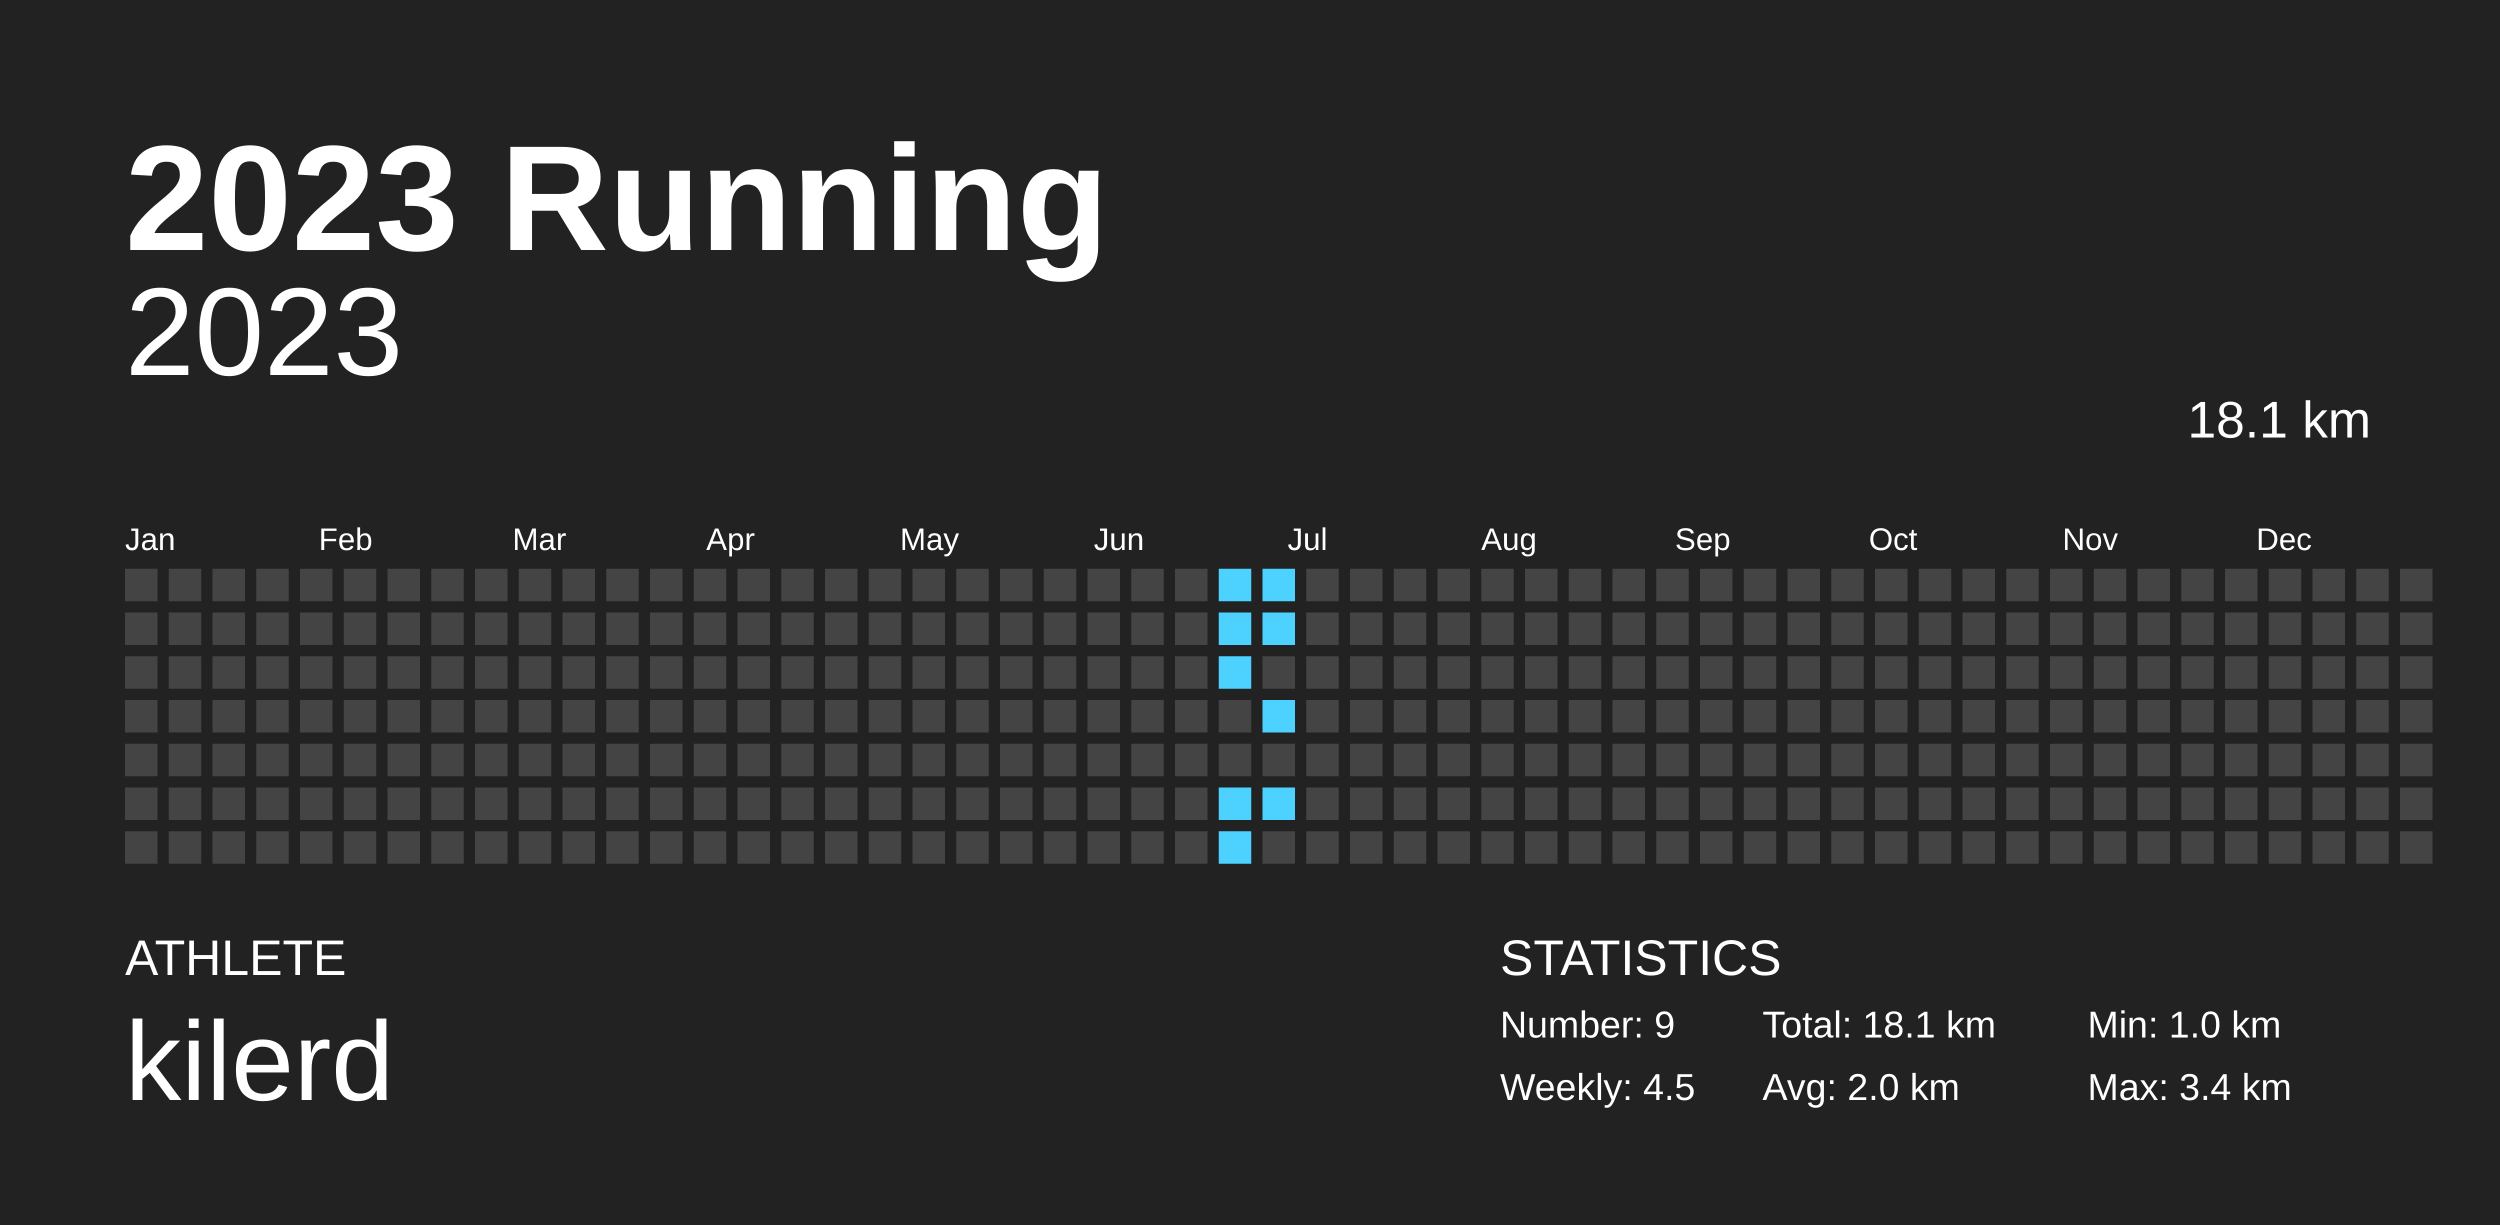
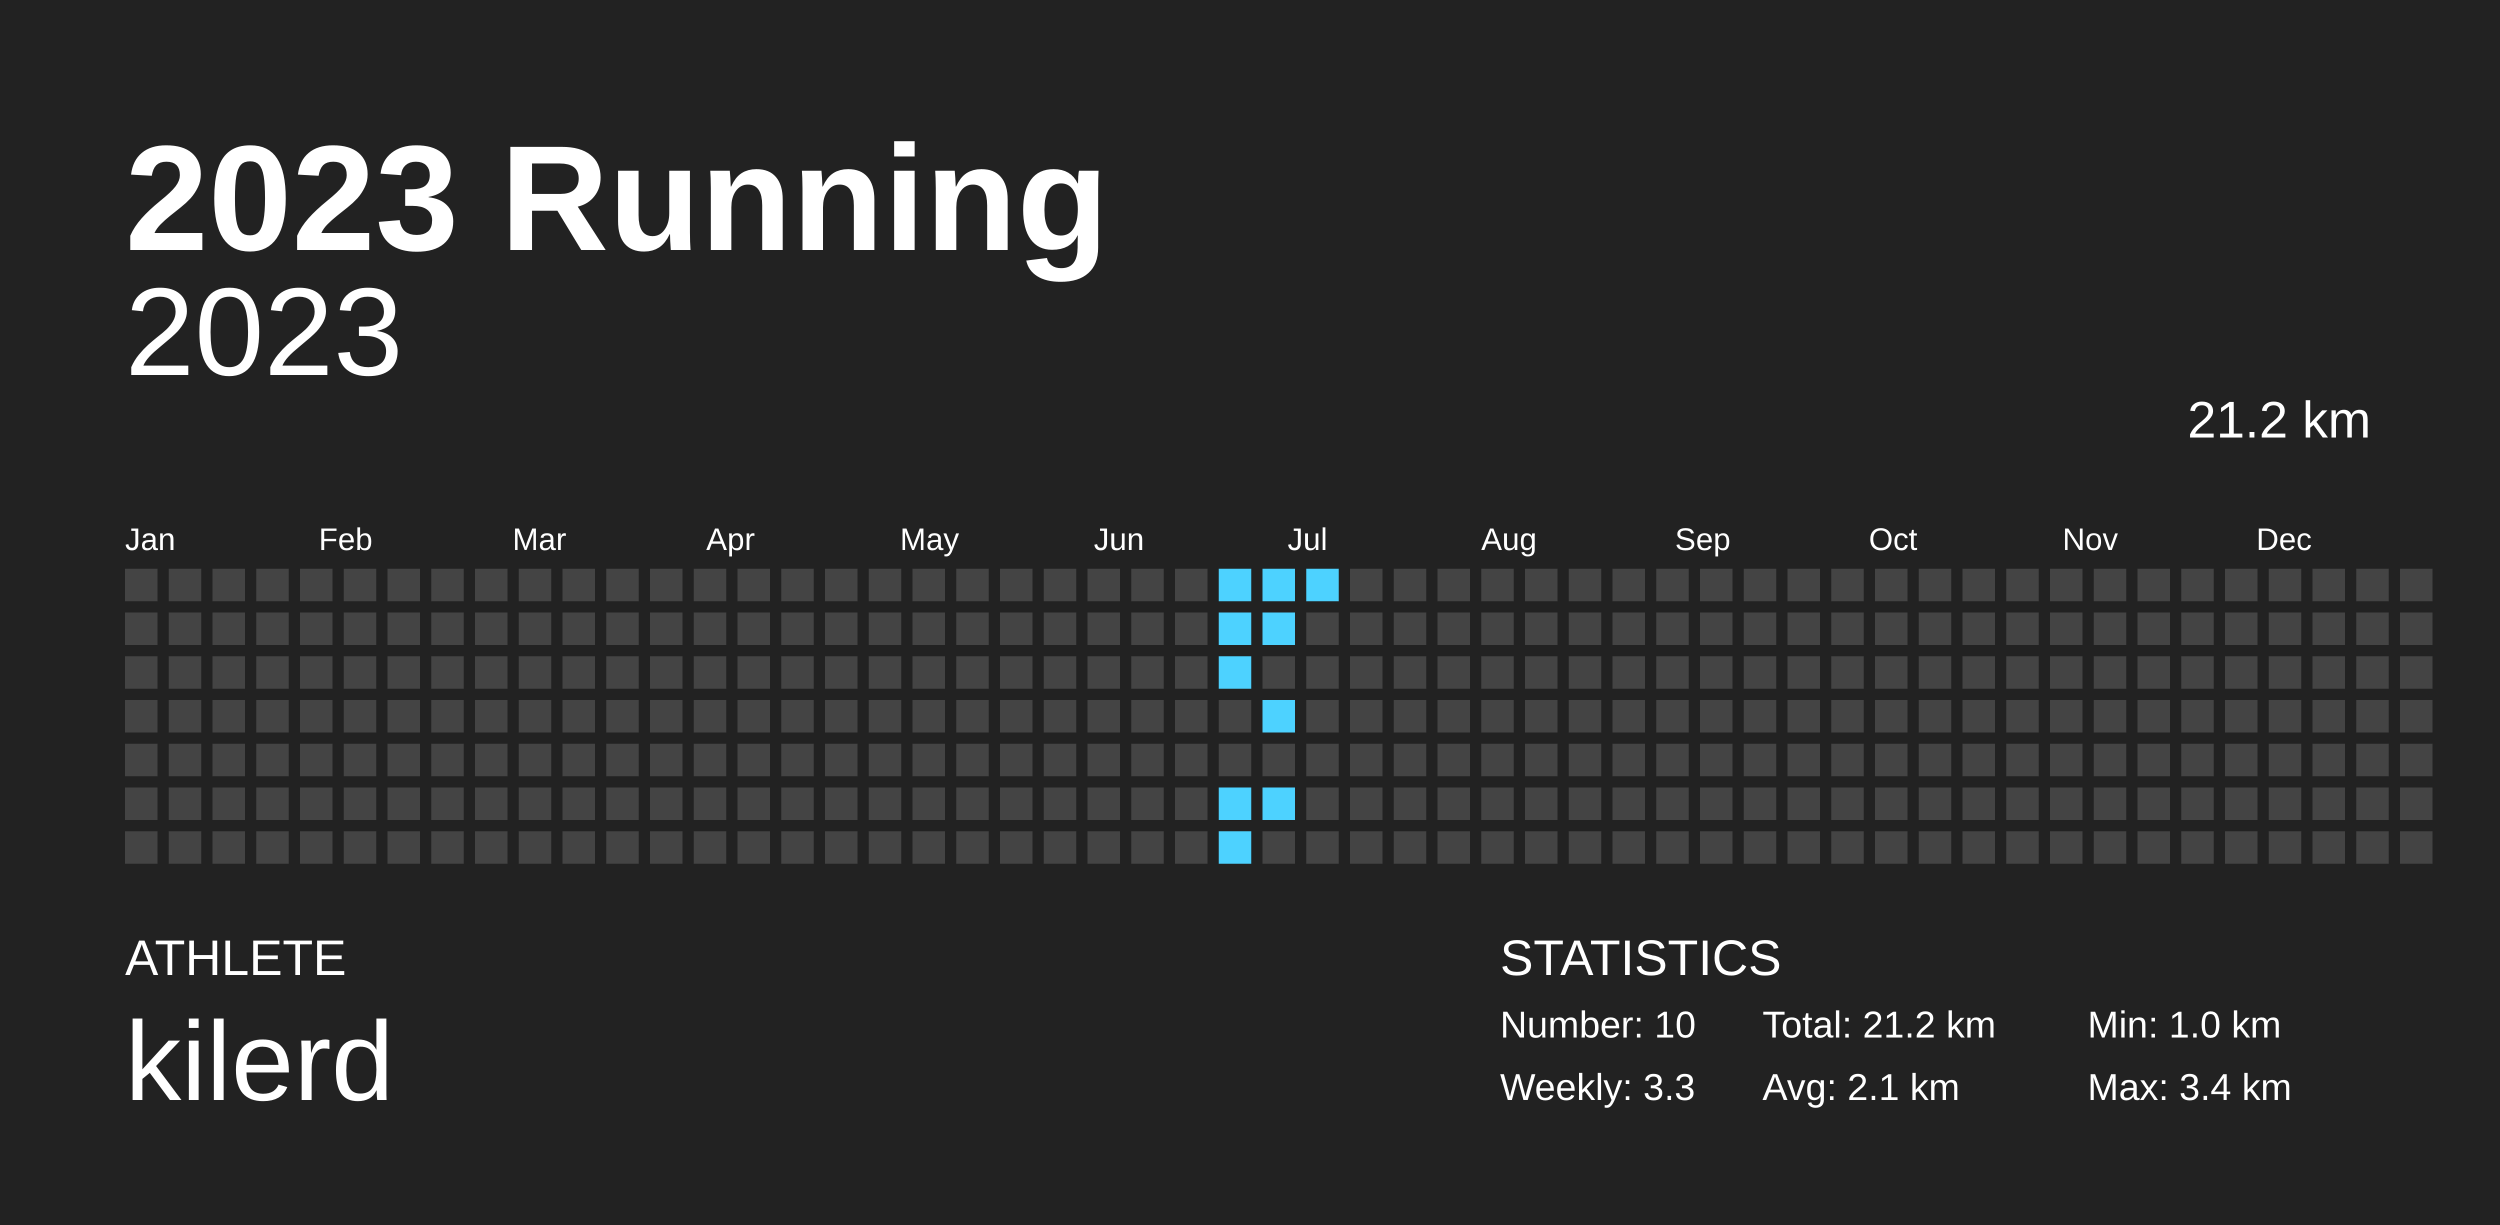
<svg xmlns="http://www.w3.org/2000/svg" baseProfile="full" height="98mm" version="1.1" viewBox="0,0,200,98" width="200mm">
  <defs />
  <rect fill="#222222" height="98" width="200" x="0" y="0" />
  <text fill="#FFFFFF" style="font-size:12px; font-family:Arial; font-weight:bold;" x="10" y="20">2023 Running</text>
  <text fill="#FFFFFF" style="font-size:4px; font-family:Arial" x="10" y="78">ATHLETE</text>
  <text fill="#FFFFFF" style="font-size:9px; font-family:Arial" x="10" y="88">kilerd</text>
  <text fill="#FFFFFF" style="font-size:4px; font-family:Arial" x="120" y="78">STATISTICS</text>
-   <text fill="#FFFFFF" style="font-size:3px; font-family:Arial" x="120" y="83">Number: 9</text>
-   <text fill="#FFFFFF" style="font-size:3px; font-family:Arial" x="120" y="88">Weekly: 4.5</text>
-   <text fill="#FFFFFF" style="font-size:3px; font-family:Arial" x="141" y="83">Total: 18.1 km</text>
-   <text fill="#FFFFFF" style="font-size:3px; font-family:Arial" x="141" y="88">Avg: 2.0 km</text>
+   <text fill="#FFFFFF" style="font-size:3px; font-family:Arial" x="120" y="83">Number: 10</text>
+   <text fill="#FFFFFF" style="font-size:3px; font-family:Arial" x="120" y="88">Weekly: 3.3</text>
+   <text fill="#FFFFFF" style="font-size:3px; font-family:Arial" x="141" y="83">Total: 21.2 km</text>
+   <text fill="#FFFFFF" style="font-size:3px; font-family:Arial" x="141" y="88">Avg: 2.1 km</text>
  <text fill="#FFFFFF" style="font-size:3px; font-family:Arial" x="167" y="83">Min: 1.0 km</text>
  <text fill="#FFFFFF" style="font-size:3px; font-family:Arial" x="167" y="88">Max: 3.4 km</text>
  <text alignment-baseline="hanging" fill="#FFFFFF" style="font-size:10.0px; font-family:Arial;" x="10" y="30">2023</text>
-   <text alignment-baseline="hanging" fill="#FFFFFF" style="font-size:4.125px; font-family:Arial;" x="175" y="35">18.1 km</text>
+   <text alignment-baseline="hanging" fill="#FFFFFF" style="font-size:4.125px; font-family:Arial;" x="175" y="35">21.2 km</text>
  <text fill="#FFFFFF" style="font-size:2.5px; font-family:Arial" x="10.0" y="44">Jan</text>
  <text fill="#FFFFFF" style="font-size:2.5px; font-family:Arial" x="25.5" y="44">Feb</text>
  <text fill="#FFFFFF" style="font-size:2.5px; font-family:Arial" x="41.0" y="44">Mar</text>
  <text fill="#FFFFFF" style="font-size:2.5px; font-family:Arial" x="56.5" y="44">Apr</text>
  <text fill="#FFFFFF" style="font-size:2.5px; font-family:Arial" x="72.0" y="44">May</text>
  <text fill="#FFFFFF" style="font-size:2.5px; font-family:Arial" x="87.5" y="44">Jun</text>
  <text fill="#FFFFFF" style="font-size:2.5px; font-family:Arial" x="103.0" y="44">Jul</text>
  <text fill="#FFFFFF" style="font-size:2.5px; font-family:Arial" x="118.5" y="44">Aug</text>
  <text fill="#FFFFFF" style="font-size:2.5px; font-family:Arial" x="134.0" y="44">Sep</text>
  <text fill="#FFFFFF" style="font-size:2.5px; font-family:Arial" x="149.5" y="44">Oct</text>
  <text fill="#FFFFFF" style="font-size:2.5px; font-family:Arial" x="165.0" y="44">Nov</text>
  <text fill="#FFFFFF" style="font-size:2.5px; font-family:Arial" x="180.5" y="44">Dec</text>
  <rect fill="#444444" height="2.6" width="2.6" x="10.0" y="45.5" />
  <rect fill="#444444" height="2.6" width="2.6" x="10.0" y="49.0" />
  <rect fill="#444444" height="2.6" width="2.6" x="10.0" y="52.5" />
  <rect fill="#444444" height="2.6" width="2.6" x="10.0" y="56.0" />
  <rect fill="#444444" height="2.6" width="2.6" x="10.0" y="59.5" />
  <rect fill="#444444" height="2.6" width="2.6" x="10.0" y="63.0" />
  <rect fill="#444444" height="2.6" width="2.6" x="10.0" y="66.5" />
  <rect fill="#444444" height="2.6" width="2.6" x="13.5" y="45.5" />
  <rect fill="#444444" height="2.6" width="2.6" x="13.5" y="49.0" />
  <rect fill="#444444" height="2.6" width="2.6" x="13.5" y="52.5" />
  <rect fill="#444444" height="2.6" width="2.6" x="13.5" y="56.0" />
  <rect fill="#444444" height="2.6" width="2.6" x="13.5" y="59.5" />
  <rect fill="#444444" height="2.6" width="2.6" x="13.5" y="63.0" />
  <rect fill="#444444" height="2.6" width="2.6" x="13.5" y="66.5" />
  <rect fill="#444444" height="2.6" width="2.6" x="17.0" y="45.5" />
  <rect fill="#444444" height="2.6" width="2.6" x="17.0" y="49.0" />
  <rect fill="#444444" height="2.6" width="2.6" x="17.0" y="52.5" />
  <rect fill="#444444" height="2.6" width="2.6" x="17.0" y="56.0" />
  <rect fill="#444444" height="2.6" width="2.6" x="17.0" y="59.5" />
  <rect fill="#444444" height="2.6" width="2.6" x="17.0" y="63.0" />
  <rect fill="#444444" height="2.6" width="2.6" x="17.0" y="66.5" />
  <rect fill="#444444" height="2.6" width="2.6" x="20.5" y="45.5" />
  <rect fill="#444444" height="2.6" width="2.6" x="20.5" y="49.0" />
  <rect fill="#444444" height="2.6" width="2.6" x="20.5" y="52.5" />
  <rect fill="#444444" height="2.6" width="2.6" x="20.5" y="56.0" />
  <rect fill="#444444" height="2.6" width="2.6" x="20.5" y="59.5" />
  <rect fill="#444444" height="2.6" width="2.6" x="20.5" y="63.0" />
  <rect fill="#444444" height="2.6" width="2.6" x="20.5" y="66.5" />
  <rect fill="#444444" height="2.6" width="2.6" x="24.0" y="45.5" />
  <rect fill="#444444" height="2.6" width="2.6" x="24.0" y="49.0" />
  <rect fill="#444444" height="2.6" width="2.6" x="24.0" y="52.5" />
  <rect fill="#444444" height="2.6" width="2.6" x="24.0" y="56.0" />
  <rect fill="#444444" height="2.6" width="2.6" x="24.0" y="59.5" />
  <rect fill="#444444" height="2.6" width="2.6" x="24.0" y="63.0" />
  <rect fill="#444444" height="2.6" width="2.6" x="24.0" y="66.5" />
  <rect fill="#444444" height="2.6" width="2.6" x="27.5" y="45.5" />
  <rect fill="#444444" height="2.6" width="2.6" x="27.5" y="49.0" />
  <rect fill="#444444" height="2.6" width="2.6" x="27.5" y="52.5" />
  <rect fill="#444444" height="2.6" width="2.6" x="27.5" y="56.0" />
  <rect fill="#444444" height="2.6" width="2.6" x="27.5" y="59.5" />
  <rect fill="#444444" height="2.6" width="2.6" x="27.5" y="63.0" />
  <rect fill="#444444" height="2.6" width="2.6" x="27.5" y="66.5" />
  <rect fill="#444444" height="2.6" width="2.6" x="31.0" y="45.5" />
  <rect fill="#444444" height="2.6" width="2.6" x="31.0" y="49.0" />
  <rect fill="#444444" height="2.6" width="2.6" x="31.0" y="52.5" />
  <rect fill="#444444" height="2.6" width="2.6" x="31.0" y="56.0" />
  <rect fill="#444444" height="2.6" width="2.6" x="31.0" y="59.5" />
  <rect fill="#444444" height="2.6" width="2.6" x="31.0" y="63.0" />
  <rect fill="#444444" height="2.6" width="2.6" x="31.0" y="66.5" />
  <rect fill="#444444" height="2.6" width="2.6" x="34.5" y="45.5" />
  <rect fill="#444444" height="2.6" width="2.6" x="34.5" y="49.0" />
  <rect fill="#444444" height="2.6" width="2.6" x="34.5" y="52.5" />
  <rect fill="#444444" height="2.6" width="2.6" x="34.5" y="56.0" />
  <rect fill="#444444" height="2.6" width="2.6" x="34.5" y="59.5" />
  <rect fill="#444444" height="2.6" width="2.6" x="34.5" y="63.0" />
  <rect fill="#444444" height="2.6" width="2.6" x="34.5" y="66.5" />
  <rect fill="#444444" height="2.6" width="2.6" x="38.0" y="45.5" />
  <rect fill="#444444" height="2.6" width="2.6" x="38.0" y="49.0" />
  <rect fill="#444444" height="2.6" width="2.6" x="38.0" y="52.5" />
  <rect fill="#444444" height="2.6" width="2.6" x="38.0" y="56.0" />
  <rect fill="#444444" height="2.6" width="2.6" x="38.0" y="59.5" />
  <rect fill="#444444" height="2.6" width="2.6" x="38.0" y="63.0" />
  <rect fill="#444444" height="2.6" width="2.6" x="38.0" y="66.5" />
  <rect fill="#444444" height="2.6" width="2.6" x="41.5" y="45.5" />
  <rect fill="#444444" height="2.6" width="2.6" x="41.5" y="49.0" />
  <rect fill="#444444" height="2.6" width="2.6" x="41.5" y="52.5" />
  <rect fill="#444444" height="2.6" width="2.6" x="41.5" y="56.0" />
  <rect fill="#444444" height="2.6" width="2.6" x="41.5" y="59.5" />
  <rect fill="#444444" height="2.6" width="2.6" x="41.5" y="63.0" />
  <rect fill="#444444" height="2.6" width="2.6" x="41.5" y="66.5" />
  <rect fill="#444444" height="2.6" width="2.6" x="45.0" y="45.5" />
  <rect fill="#444444" height="2.6" width="2.6" x="45.0" y="49.0" />
  <rect fill="#444444" height="2.6" width="2.6" x="45.0" y="52.5" />
  <rect fill="#444444" height="2.6" width="2.6" x="45.0" y="56.0" />
  <rect fill="#444444" height="2.6" width="2.6" x="45.0" y="59.5" />
  <rect fill="#444444" height="2.6" width="2.6" x="45.0" y="63.0" />
  <rect fill="#444444" height="2.6" width="2.6" x="45.0" y="66.5" />
  <rect fill="#444444" height="2.6" width="2.6" x="48.5" y="45.5" />
  <rect fill="#444444" height="2.6" width="2.6" x="48.5" y="49.0" />
  <rect fill="#444444" height="2.6" width="2.6" x="48.5" y="52.5" />
  <rect fill="#444444" height="2.6" width="2.6" x="48.5" y="56.0" />
  <rect fill="#444444" height="2.6" width="2.6" x="48.5" y="59.5" />
  <rect fill="#444444" height="2.6" width="2.6" x="48.5" y="63.0" />
  <rect fill="#444444" height="2.6" width="2.6" x="48.5" y="66.5" />
  <rect fill="#444444" height="2.6" width="2.6" x="52.0" y="45.5" />
  <rect fill="#444444" height="2.6" width="2.6" x="52.0" y="49.0" />
  <rect fill="#444444" height="2.6" width="2.6" x="52.0" y="52.5" />
  <rect fill="#444444" height="2.6" width="2.6" x="52.0" y="56.0" />
  <rect fill="#444444" height="2.6" width="2.6" x="52.0" y="59.5" />
  <rect fill="#444444" height="2.6" width="2.6" x="52.0" y="63.0" />
  <rect fill="#444444" height="2.6" width="2.6" x="52.0" y="66.5" />
  <rect fill="#444444" height="2.6" width="2.6" x="55.5" y="45.5" />
  <rect fill="#444444" height="2.6" width="2.6" x="55.5" y="49.0" />
  <rect fill="#444444" height="2.6" width="2.6" x="55.5" y="52.5" />
  <rect fill="#444444" height="2.6" width="2.6" x="55.5" y="56.0" />
  <rect fill="#444444" height="2.6" width="2.6" x="55.5" y="59.5" />
  <rect fill="#444444" height="2.6" width="2.6" x="55.5" y="63.0" />
  <rect fill="#444444" height="2.6" width="2.6" x="55.5" y="66.5" />
  <rect fill="#444444" height="2.6" width="2.6" x="59.0" y="45.5" />
  <rect fill="#444444" height="2.6" width="2.6" x="59.0" y="49.0" />
  <rect fill="#444444" height="2.6" width="2.6" x="59.0" y="52.5" />
  <rect fill="#444444" height="2.6" width="2.6" x="59.0" y="56.0" />
  <rect fill="#444444" height="2.6" width="2.6" x="59.0" y="59.5" />
  <rect fill="#444444" height="2.6" width="2.6" x="59.0" y="63.0" />
  <rect fill="#444444" height="2.6" width="2.6" x="59.0" y="66.5" />
  <rect fill="#444444" height="2.6" width="2.6" x="62.5" y="45.5" />
  <rect fill="#444444" height="2.6" width="2.6" x="62.5" y="49.0" />
  <rect fill="#444444" height="2.6" width="2.6" x="62.5" y="52.5" />
  <rect fill="#444444" height="2.6" width="2.6" x="62.5" y="56.0" />
  <rect fill="#444444" height="2.6" width="2.6" x="62.5" y="59.5" />
  <rect fill="#444444" height="2.6" width="2.6" x="62.5" y="63.0" />
  <rect fill="#444444" height="2.6" width="2.6" x="62.5" y="66.5" />
  <rect fill="#444444" height="2.6" width="2.6" x="66.0" y="45.5" />
  <rect fill="#444444" height="2.6" width="2.6" x="66.0" y="49.0" />
  <rect fill="#444444" height="2.6" width="2.6" x="66.0" y="52.5" />
  <rect fill="#444444" height="2.6" width="2.6" x="66.0" y="56.0" />
  <rect fill="#444444" height="2.6" width="2.6" x="66.0" y="59.5" />
  <rect fill="#444444" height="2.6" width="2.6" x="66.0" y="63.0" />
  <rect fill="#444444" height="2.6" width="2.6" x="66.0" y="66.5" />
  <rect fill="#444444" height="2.6" width="2.6" x="69.5" y="45.5" />
  <rect fill="#444444" height="2.6" width="2.6" x="69.5" y="49.0" />
  <rect fill="#444444" height="2.6" width="2.6" x="69.5" y="52.5" />
  <rect fill="#444444" height="2.6" width="2.6" x="69.5" y="56.0" />
  <rect fill="#444444" height="2.6" width="2.6" x="69.5" y="59.5" />
  <rect fill="#444444" height="2.6" width="2.6" x="69.5" y="63.0" />
  <rect fill="#444444" height="2.6" width="2.6" x="69.5" y="66.5" />
  <rect fill="#444444" height="2.6" width="2.6" x="73.0" y="45.5" />
  <rect fill="#444444" height="2.6" width="2.6" x="73.0" y="49.0" />
  <rect fill="#444444" height="2.6" width="2.6" x="73.0" y="52.5" />
  <rect fill="#444444" height="2.6" width="2.6" x="73.0" y="56.0" />
  <rect fill="#444444" height="2.6" width="2.6" x="73.0" y="59.5" />
  <rect fill="#444444" height="2.6" width="2.6" x="73.0" y="63.0" />
  <rect fill="#444444" height="2.6" width="2.6" x="73.0" y="66.5" />
  <rect fill="#444444" height="2.6" width="2.6" x="76.5" y="45.5" />
  <rect fill="#444444" height="2.6" width="2.6" x="76.5" y="49.0" />
  <rect fill="#444444" height="2.6" width="2.6" x="76.5" y="52.5" />
  <rect fill="#444444" height="2.6" width="2.6" x="76.5" y="56.0" />
  <rect fill="#444444" height="2.6" width="2.6" x="76.5" y="59.5" />
  <rect fill="#444444" height="2.6" width="2.6" x="76.5" y="63.0" />
  <rect fill="#444444" height="2.6" width="2.6" x="76.5" y="66.5" />
  <rect fill="#444444" height="2.6" width="2.6" x="80.0" y="45.5" />
  <rect fill="#444444" height="2.6" width="2.6" x="80.0" y="49.0" />
  <rect fill="#444444" height="2.6" width="2.6" x="80.0" y="52.5" />
  <rect fill="#444444" height="2.6" width="2.6" x="80.0" y="56.0" />
  <rect fill="#444444" height="2.6" width="2.6" x="80.0" y="59.5" />
  <rect fill="#444444" height="2.6" width="2.6" x="80.0" y="63.0" />
  <rect fill="#444444" height="2.6" width="2.6" x="80.0" y="66.5" />
  <rect fill="#444444" height="2.6" width="2.6" x="83.5" y="45.5" />
  <rect fill="#444444" height="2.6" width="2.6" x="83.5" y="49.0" />
  <rect fill="#444444" height="2.6" width="2.6" x="83.5" y="52.5" />
  <rect fill="#444444" height="2.6" width="2.6" x="83.5" y="56.0" />
  <rect fill="#444444" height="2.6" width="2.6" x="83.5" y="59.5" />
  <rect fill="#444444" height="2.6" width="2.6" x="83.5" y="63.0" />
  <rect fill="#444444" height="2.6" width="2.6" x="83.5" y="66.5" />
  <rect fill="#444444" height="2.6" width="2.6" x="87.0" y="45.5" />
  <rect fill="#444444" height="2.6" width="2.6" x="87.0" y="49.0" />
  <rect fill="#444444" height="2.6" width="2.6" x="87.0" y="52.5" />
  <rect fill="#444444" height="2.6" width="2.6" x="87.0" y="56.0" />
  <rect fill="#444444" height="2.6" width="2.6" x="87.0" y="59.5" />
  <rect fill="#444444" height="2.6" width="2.6" x="87.0" y="63.0" />
  <rect fill="#444444" height="2.6" width="2.6" x="87.0" y="66.5" />
  <rect fill="#444444" height="2.6" width="2.6" x="90.5" y="45.5" />
  <rect fill="#444444" height="2.6" width="2.6" x="90.5" y="49.0" />
  <rect fill="#444444" height="2.6" width="2.6" x="90.5" y="52.5" />
  <rect fill="#444444" height="2.6" width="2.6" x="90.5" y="56.0" />
  <rect fill="#444444" height="2.6" width="2.6" x="90.5" y="59.5" />
  <rect fill="#444444" height="2.6" width="2.6" x="90.5" y="63.0" />
  <rect fill="#444444" height="2.6" width="2.6" x="90.5" y="66.5" />
  <rect fill="#444444" height="2.6" width="2.6" x="94.0" y="45.5" />
  <rect fill="#444444" height="2.6" width="2.6" x="94.0" y="49.0" />
  <rect fill="#444444" height="2.6" width="2.6" x="94.0" y="52.5" />
  <rect fill="#444444" height="2.6" width="2.6" x="94.0" y="56.0" />
  <rect fill="#444444" height="2.6" width="2.6" x="94.0" y="59.5" />
  <rect fill="#444444" height="2.6" width="2.6" x="94.0" y="63.0" />
  <rect fill="#444444" height="2.6" width="2.6" x="94.0" y="66.5" />
  <rect fill="#4dd2ff" height="2.6" width="2.6" x="97.5" y="45.5" />
  <rect fill="#4dd2ff" height="2.6" width="2.6" x="97.5" y="49.0" />
  <rect fill="#4dd2ff" height="2.6" width="2.6" x="97.5" y="52.5" />
  <rect fill="#444444" height="2.6" width="2.6" x="97.5" y="56.0" />
  <rect fill="#444444" height="2.6" width="2.6" x="97.5" y="59.5" />
  <rect fill="#4dd2ff" height="2.6" width="2.6" x="97.5" y="63.0" />
  <rect fill="#4dd2ff" height="2.6" width="2.6" x="97.5" y="66.5" />
  <rect fill="#4dd2ff" height="2.6" width="2.6" x="101.0" y="45.5" />
  <rect fill="#4dd2ff" height="2.6" width="2.6" x="101.0" y="49.0" />
  <rect fill="#444444" height="2.6" width="2.6" x="101.0" y="52.5" />
  <rect fill="#4dd2ff" height="2.6" width="2.6" x="101.0" y="56.0" />
  <rect fill="#444444" height="2.6" width="2.6" x="101.0" y="59.5" />
  <rect fill="#4dd2ff" height="2.6" width="2.6" x="101.0" y="63.0" />
  <rect fill="#444444" height="2.6" width="2.6" x="101.0" y="66.5" />
-   <rect fill="#444444" height="2.6" width="2.6" x="104.5" y="45.5" />
+   <rect fill="#4dd2ff" height="2.6" width="2.6" x="104.5" y="45.5" />
  <rect fill="#444444" height="2.6" width="2.6" x="104.5" y="49.0" />
  <rect fill="#444444" height="2.6" width="2.6" x="104.5" y="52.5" />
  <rect fill="#444444" height="2.6" width="2.6" x="104.5" y="56.0" />
  <rect fill="#444444" height="2.6" width="2.6" x="104.5" y="59.5" />
  <rect fill="#444444" height="2.6" width="2.6" x="104.5" y="63.0" />
  <rect fill="#444444" height="2.6" width="2.6" x="104.5" y="66.5" />
  <rect fill="#444444" height="2.6" width="2.6" x="108.0" y="45.5" />
  <rect fill="#444444" height="2.6" width="2.6" x="108.0" y="49.0" />
  <rect fill="#444444" height="2.6" width="2.6" x="108.0" y="52.5" />
  <rect fill="#444444" height="2.6" width="2.6" x="108.0" y="56.0" />
  <rect fill="#444444" height="2.6" width="2.6" x="108.0" y="59.5" />
  <rect fill="#444444" height="2.6" width="2.6" x="108.0" y="63.0" />
  <rect fill="#444444" height="2.6" width="2.6" x="108.0" y="66.5" />
  <rect fill="#444444" height="2.6" width="2.6" x="111.5" y="45.5" />
  <rect fill="#444444" height="2.6" width="2.6" x="111.5" y="49.0" />
  <rect fill="#444444" height="2.6" width="2.6" x="111.5" y="52.5" />
  <rect fill="#444444" height="2.6" width="2.6" x="111.5" y="56.0" />
  <rect fill="#444444" height="2.6" width="2.6" x="111.5" y="59.5" />
  <rect fill="#444444" height="2.6" width="2.6" x="111.5" y="63.0" />
  <rect fill="#444444" height="2.6" width="2.6" x="111.5" y="66.5" />
  <rect fill="#444444" height="2.6" width="2.6" x="115.0" y="45.5" />
  <rect fill="#444444" height="2.6" width="2.6" x="115.0" y="49.0" />
  <rect fill="#444444" height="2.6" width="2.6" x="115.0" y="52.5" />
  <rect fill="#444444" height="2.6" width="2.6" x="115.0" y="56.0" />
  <rect fill="#444444" height="2.6" width="2.6" x="115.0" y="59.5" />
  <rect fill="#444444" height="2.6" width="2.6" x="115.0" y="63.0" />
  <rect fill="#444444" height="2.6" width="2.6" x="115.0" y="66.5" />
  <rect fill="#444444" height="2.6" width="2.6" x="118.5" y="45.5" />
  <rect fill="#444444" height="2.6" width="2.6" x="118.5" y="49.0" />
  <rect fill="#444444" height="2.6" width="2.6" x="118.5" y="52.5" />
  <rect fill="#444444" height="2.6" width="2.6" x="118.5" y="56.0" />
  <rect fill="#444444" height="2.6" width="2.6" x="118.5" y="59.5" />
  <rect fill="#444444" height="2.6" width="2.6" x="118.5" y="63.0" />
  <rect fill="#444444" height="2.6" width="2.6" x="118.5" y="66.5" />
  <rect fill="#444444" height="2.6" width="2.6" x="122.0" y="45.5" />
  <rect fill="#444444" height="2.6" width="2.6" x="122.0" y="49.0" />
  <rect fill="#444444" height="2.6" width="2.6" x="122.0" y="52.5" />
  <rect fill="#444444" height="2.6" width="2.6" x="122.0" y="56.0" />
  <rect fill="#444444" height="2.6" width="2.6" x="122.0" y="59.5" />
  <rect fill="#444444" height="2.6" width="2.6" x="122.0" y="63.0" />
  <rect fill="#444444" height="2.6" width="2.6" x="122.0" y="66.5" />
  <rect fill="#444444" height="2.6" width="2.6" x="125.5" y="45.5" />
  <rect fill="#444444" height="2.6" width="2.6" x="125.5" y="49.0" />
  <rect fill="#444444" height="2.6" width="2.6" x="125.5" y="52.5" />
  <rect fill="#444444" height="2.6" width="2.6" x="125.5" y="56.0" />
  <rect fill="#444444" height="2.6" width="2.6" x="125.5" y="59.5" />
  <rect fill="#444444" height="2.6" width="2.6" x="125.5" y="63.0" />
  <rect fill="#444444" height="2.6" width="2.6" x="125.5" y="66.5" />
  <rect fill="#444444" height="2.6" width="2.6" x="129.0" y="45.5" />
  <rect fill="#444444" height="2.6" width="2.6" x="129.0" y="49.0" />
  <rect fill="#444444" height="2.6" width="2.6" x="129.0" y="52.5" />
  <rect fill="#444444" height="2.6" width="2.6" x="129.0" y="56.0" />
  <rect fill="#444444" height="2.6" width="2.6" x="129.0" y="59.5" />
  <rect fill="#444444" height="2.6" width="2.6" x="129.0" y="63.0" />
  <rect fill="#444444" height="2.6" width="2.6" x="129.0" y="66.5" />
  <rect fill="#444444" height="2.6" width="2.6" x="132.5" y="45.5" />
  <rect fill="#444444" height="2.6" width="2.6" x="132.5" y="49.0" />
  <rect fill="#444444" height="2.6" width="2.6" x="132.5" y="52.5" />
  <rect fill="#444444" height="2.6" width="2.6" x="132.5" y="56.0" />
  <rect fill="#444444" height="2.6" width="2.6" x="132.5" y="59.5" />
  <rect fill="#444444" height="2.6" width="2.6" x="132.5" y="63.0" />
  <rect fill="#444444" height="2.6" width="2.6" x="132.5" y="66.5" />
  <rect fill="#444444" height="2.6" width="2.6" x="136.0" y="45.5" />
  <rect fill="#444444" height="2.6" width="2.6" x="136.0" y="49.0" />
  <rect fill="#444444" height="2.6" width="2.6" x="136.0" y="52.5" />
  <rect fill="#444444" height="2.6" width="2.6" x="136.0" y="56.0" />
  <rect fill="#444444" height="2.6" width="2.6" x="136.0" y="59.5" />
  <rect fill="#444444" height="2.6" width="2.6" x="136.0" y="63.0" />
  <rect fill="#444444" height="2.6" width="2.6" x="136.0" y="66.5" />
  <rect fill="#444444" height="2.6" width="2.6" x="139.5" y="45.5" />
  <rect fill="#444444" height="2.6" width="2.6" x="139.5" y="49.0" />
  <rect fill="#444444" height="2.6" width="2.6" x="139.5" y="52.5" />
  <rect fill="#444444" height="2.6" width="2.6" x="139.5" y="56.0" />
  <rect fill="#444444" height="2.6" width="2.6" x="139.5" y="59.5" />
  <rect fill="#444444" height="2.6" width="2.6" x="139.5" y="63.0" />
  <rect fill="#444444" height="2.6" width="2.6" x="139.5" y="66.5" />
  <rect fill="#444444" height="2.6" width="2.6" x="143.0" y="45.5" />
  <rect fill="#444444" height="2.6" width="2.6" x="143.0" y="49.0" />
  <rect fill="#444444" height="2.6" width="2.6" x="143.0" y="52.5" />
  <rect fill="#444444" height="2.6" width="2.6" x="143.0" y="56.0" />
  <rect fill="#444444" height="2.6" width="2.6" x="143.0" y="59.5" />
  <rect fill="#444444" height="2.6" width="2.6" x="143.0" y="63.0" />
  <rect fill="#444444" height="2.6" width="2.6" x="143.0" y="66.5" />
  <rect fill="#444444" height="2.6" width="2.6" x="146.5" y="45.5" />
  <rect fill="#444444" height="2.6" width="2.6" x="146.5" y="49.0" />
  <rect fill="#444444" height="2.6" width="2.6" x="146.5" y="52.5" />
  <rect fill="#444444" height="2.6" width="2.6" x="146.5" y="56.0" />
  <rect fill="#444444" height="2.6" width="2.6" x="146.5" y="59.5" />
  <rect fill="#444444" height="2.6" width="2.6" x="146.5" y="63.0" />
  <rect fill="#444444" height="2.6" width="2.6" x="146.5" y="66.5" />
  <rect fill="#444444" height="2.6" width="2.6" x="150.0" y="45.5" />
  <rect fill="#444444" height="2.6" width="2.6" x="150.0" y="49.0" />
  <rect fill="#444444" height="2.6" width="2.6" x="150.0" y="52.5" />
  <rect fill="#444444" height="2.6" width="2.6" x="150.0" y="56.0" />
  <rect fill="#444444" height="2.6" width="2.6" x="150.0" y="59.5" />
  <rect fill="#444444" height="2.6" width="2.6" x="150.0" y="63.0" />
  <rect fill="#444444" height="2.6" width="2.6" x="150.0" y="66.5" />
  <rect fill="#444444" height="2.6" width="2.6" x="153.5" y="45.5" />
  <rect fill="#444444" height="2.6" width="2.6" x="153.5" y="49.0" />
  <rect fill="#444444" height="2.6" width="2.6" x="153.5" y="52.5" />
  <rect fill="#444444" height="2.6" width="2.6" x="153.5" y="56.0" />
  <rect fill="#444444" height="2.6" width="2.6" x="153.5" y="59.5" />
  <rect fill="#444444" height="2.6" width="2.6" x="153.5" y="63.0" />
  <rect fill="#444444" height="2.6" width="2.6" x="153.5" y="66.5" />
  <rect fill="#444444" height="2.6" width="2.6" x="157.0" y="45.5" />
  <rect fill="#444444" height="2.6" width="2.6" x="157.0" y="49.0" />
  <rect fill="#444444" height="2.6" width="2.6" x="157.0" y="52.5" />
  <rect fill="#444444" height="2.6" width="2.6" x="157.0" y="56.0" />
  <rect fill="#444444" height="2.6" width="2.6" x="157.0" y="59.5" />
  <rect fill="#444444" height="2.6" width="2.6" x="157.0" y="63.0" />
  <rect fill="#444444" height="2.6" width="2.6" x="157.0" y="66.5" />
  <rect fill="#444444" height="2.6" width="2.6" x="160.5" y="45.5" />
  <rect fill="#444444" height="2.6" width="2.6" x="160.5" y="49.0" />
  <rect fill="#444444" height="2.6" width="2.6" x="160.5" y="52.5" />
  <rect fill="#444444" height="2.6" width="2.6" x="160.5" y="56.0" />
  <rect fill="#444444" height="2.6" width="2.6" x="160.5" y="59.5" />
  <rect fill="#444444" height="2.6" width="2.6" x="160.5" y="63.0" />
  <rect fill="#444444" height="2.6" width="2.6" x="160.5" y="66.5" />
  <rect fill="#444444" height="2.6" width="2.6" x="164.0" y="45.5" />
  <rect fill="#444444" height="2.6" width="2.6" x="164.0" y="49.0" />
  <rect fill="#444444" height="2.6" width="2.6" x="164.0" y="52.5" />
  <rect fill="#444444" height="2.6" width="2.6" x="164.0" y="56.0" />
  <rect fill="#444444" height="2.6" width="2.6" x="164.0" y="59.5" />
  <rect fill="#444444" height="2.6" width="2.6" x="164.0" y="63.0" />
  <rect fill="#444444" height="2.6" width="2.6" x="164.0" y="66.5" />
  <rect fill="#444444" height="2.6" width="2.6" x="167.5" y="45.5" />
  <rect fill="#444444" height="2.6" width="2.6" x="167.5" y="49.0" />
  <rect fill="#444444" height="2.6" width="2.6" x="167.5" y="52.5" />
  <rect fill="#444444" height="2.6" width="2.6" x="167.5" y="56.0" />
  <rect fill="#444444" height="2.6" width="2.6" x="167.5" y="59.5" />
  <rect fill="#444444" height="2.6" width="2.6" x="167.5" y="63.0" />
  <rect fill="#444444" height="2.6" width="2.6" x="167.5" y="66.5" />
  <rect fill="#444444" height="2.6" width="2.6" x="171.0" y="45.5" />
  <rect fill="#444444" height="2.6" width="2.6" x="171.0" y="49.0" />
  <rect fill="#444444" height="2.6" width="2.6" x="171.0" y="52.5" />
  <rect fill="#444444" height="2.6" width="2.6" x="171.0" y="56.0" />
  <rect fill="#444444" height="2.6" width="2.6" x="171.0" y="59.5" />
  <rect fill="#444444" height="2.6" width="2.6" x="171.0" y="63.0" />
  <rect fill="#444444" height="2.6" width="2.6" x="171.0" y="66.5" />
  <rect fill="#444444" height="2.6" width="2.6" x="174.5" y="45.5" />
  <rect fill="#444444" height="2.6" width="2.6" x="174.5" y="49.0" />
  <rect fill="#444444" height="2.6" width="2.6" x="174.5" y="52.5" />
  <rect fill="#444444" height="2.6" width="2.6" x="174.5" y="56.0" />
  <rect fill="#444444" height="2.6" width="2.6" x="174.5" y="59.5" />
  <rect fill="#444444" height="2.6" width="2.6" x="174.5" y="63.0" />
  <rect fill="#444444" height="2.6" width="2.6" x="174.5" y="66.5" />
  <rect fill="#444444" height="2.6" width="2.6" x="178.0" y="45.5" />
  <rect fill="#444444" height="2.6" width="2.6" x="178.0" y="49.0" />
  <rect fill="#444444" height="2.6" width="2.6" x="178.0" y="52.5" />
  <rect fill="#444444" height="2.6" width="2.6" x="178.0" y="56.0" />
  <rect fill="#444444" height="2.6" width="2.6" x="178.0" y="59.5" />
  <rect fill="#444444" height="2.6" width="2.6" x="178.0" y="63.0" />
  <rect fill="#444444" height="2.6" width="2.6" x="178.0" y="66.5" />
  <rect fill="#444444" height="2.6" width="2.6" x="181.5" y="45.5" />
  <rect fill="#444444" height="2.6" width="2.6" x="181.5" y="49.0" />
  <rect fill="#444444" height="2.6" width="2.6" x="181.5" y="52.5" />
  <rect fill="#444444" height="2.6" width="2.6" x="181.5" y="56.0" />
  <rect fill="#444444" height="2.6" width="2.6" x="181.5" y="59.5" />
  <rect fill="#444444" height="2.6" width="2.6" x="181.5" y="63.0" />
  <rect fill="#444444" height="2.6" width="2.6" x="181.5" y="66.5" />
  <rect fill="#444444" height="2.6" width="2.6" x="185.0" y="45.5" />
  <rect fill="#444444" height="2.6" width="2.6" x="185.0" y="49.0" />
  <rect fill="#444444" height="2.6" width="2.6" x="185.0" y="52.5" />
  <rect fill="#444444" height="2.6" width="2.6" x="185.0" y="56.0" />
  <rect fill="#444444" height="2.6" width="2.6" x="185.0" y="59.5" />
  <rect fill="#444444" height="2.6" width="2.6" x="185.0" y="63.0" />
  <rect fill="#444444" height="2.6" width="2.6" x="185.0" y="66.5" />
  <rect fill="#444444" height="2.6" width="2.6" x="188.5" y="45.5" />
  <rect fill="#444444" height="2.6" width="2.6" x="188.5" y="49.0" />
  <rect fill="#444444" height="2.6" width="2.6" x="188.5" y="52.5" />
  <rect fill="#444444" height="2.6" width="2.6" x="188.5" y="56.0" />
  <rect fill="#444444" height="2.6" width="2.6" x="188.5" y="59.5" />
  <rect fill="#444444" height="2.6" width="2.6" x="188.5" y="63.0" />
  <rect fill="#444444" height="2.6" width="2.6" x="188.5" y="66.5" />
  <rect fill="#444444" height="2.6" width="2.6" x="192.0" y="45.5" />
  <rect fill="#444444" height="2.6" width="2.6" x="192.0" y="49.0" />
  <rect fill="#444444" height="2.6" width="2.6" x="192.0" y="52.5" />
  <rect fill="#444444" height="2.6" width="2.6" x="192.0" y="56.0" />
  <rect fill="#444444" height="2.6" width="2.6" x="192.0" y="59.5" />
  <rect fill="#444444" height="2.6" width="2.6" x="192.0" y="63.0" />
  <rect fill="#444444" height="2.6" width="2.6" x="192.0" y="66.5" />
</svg>
